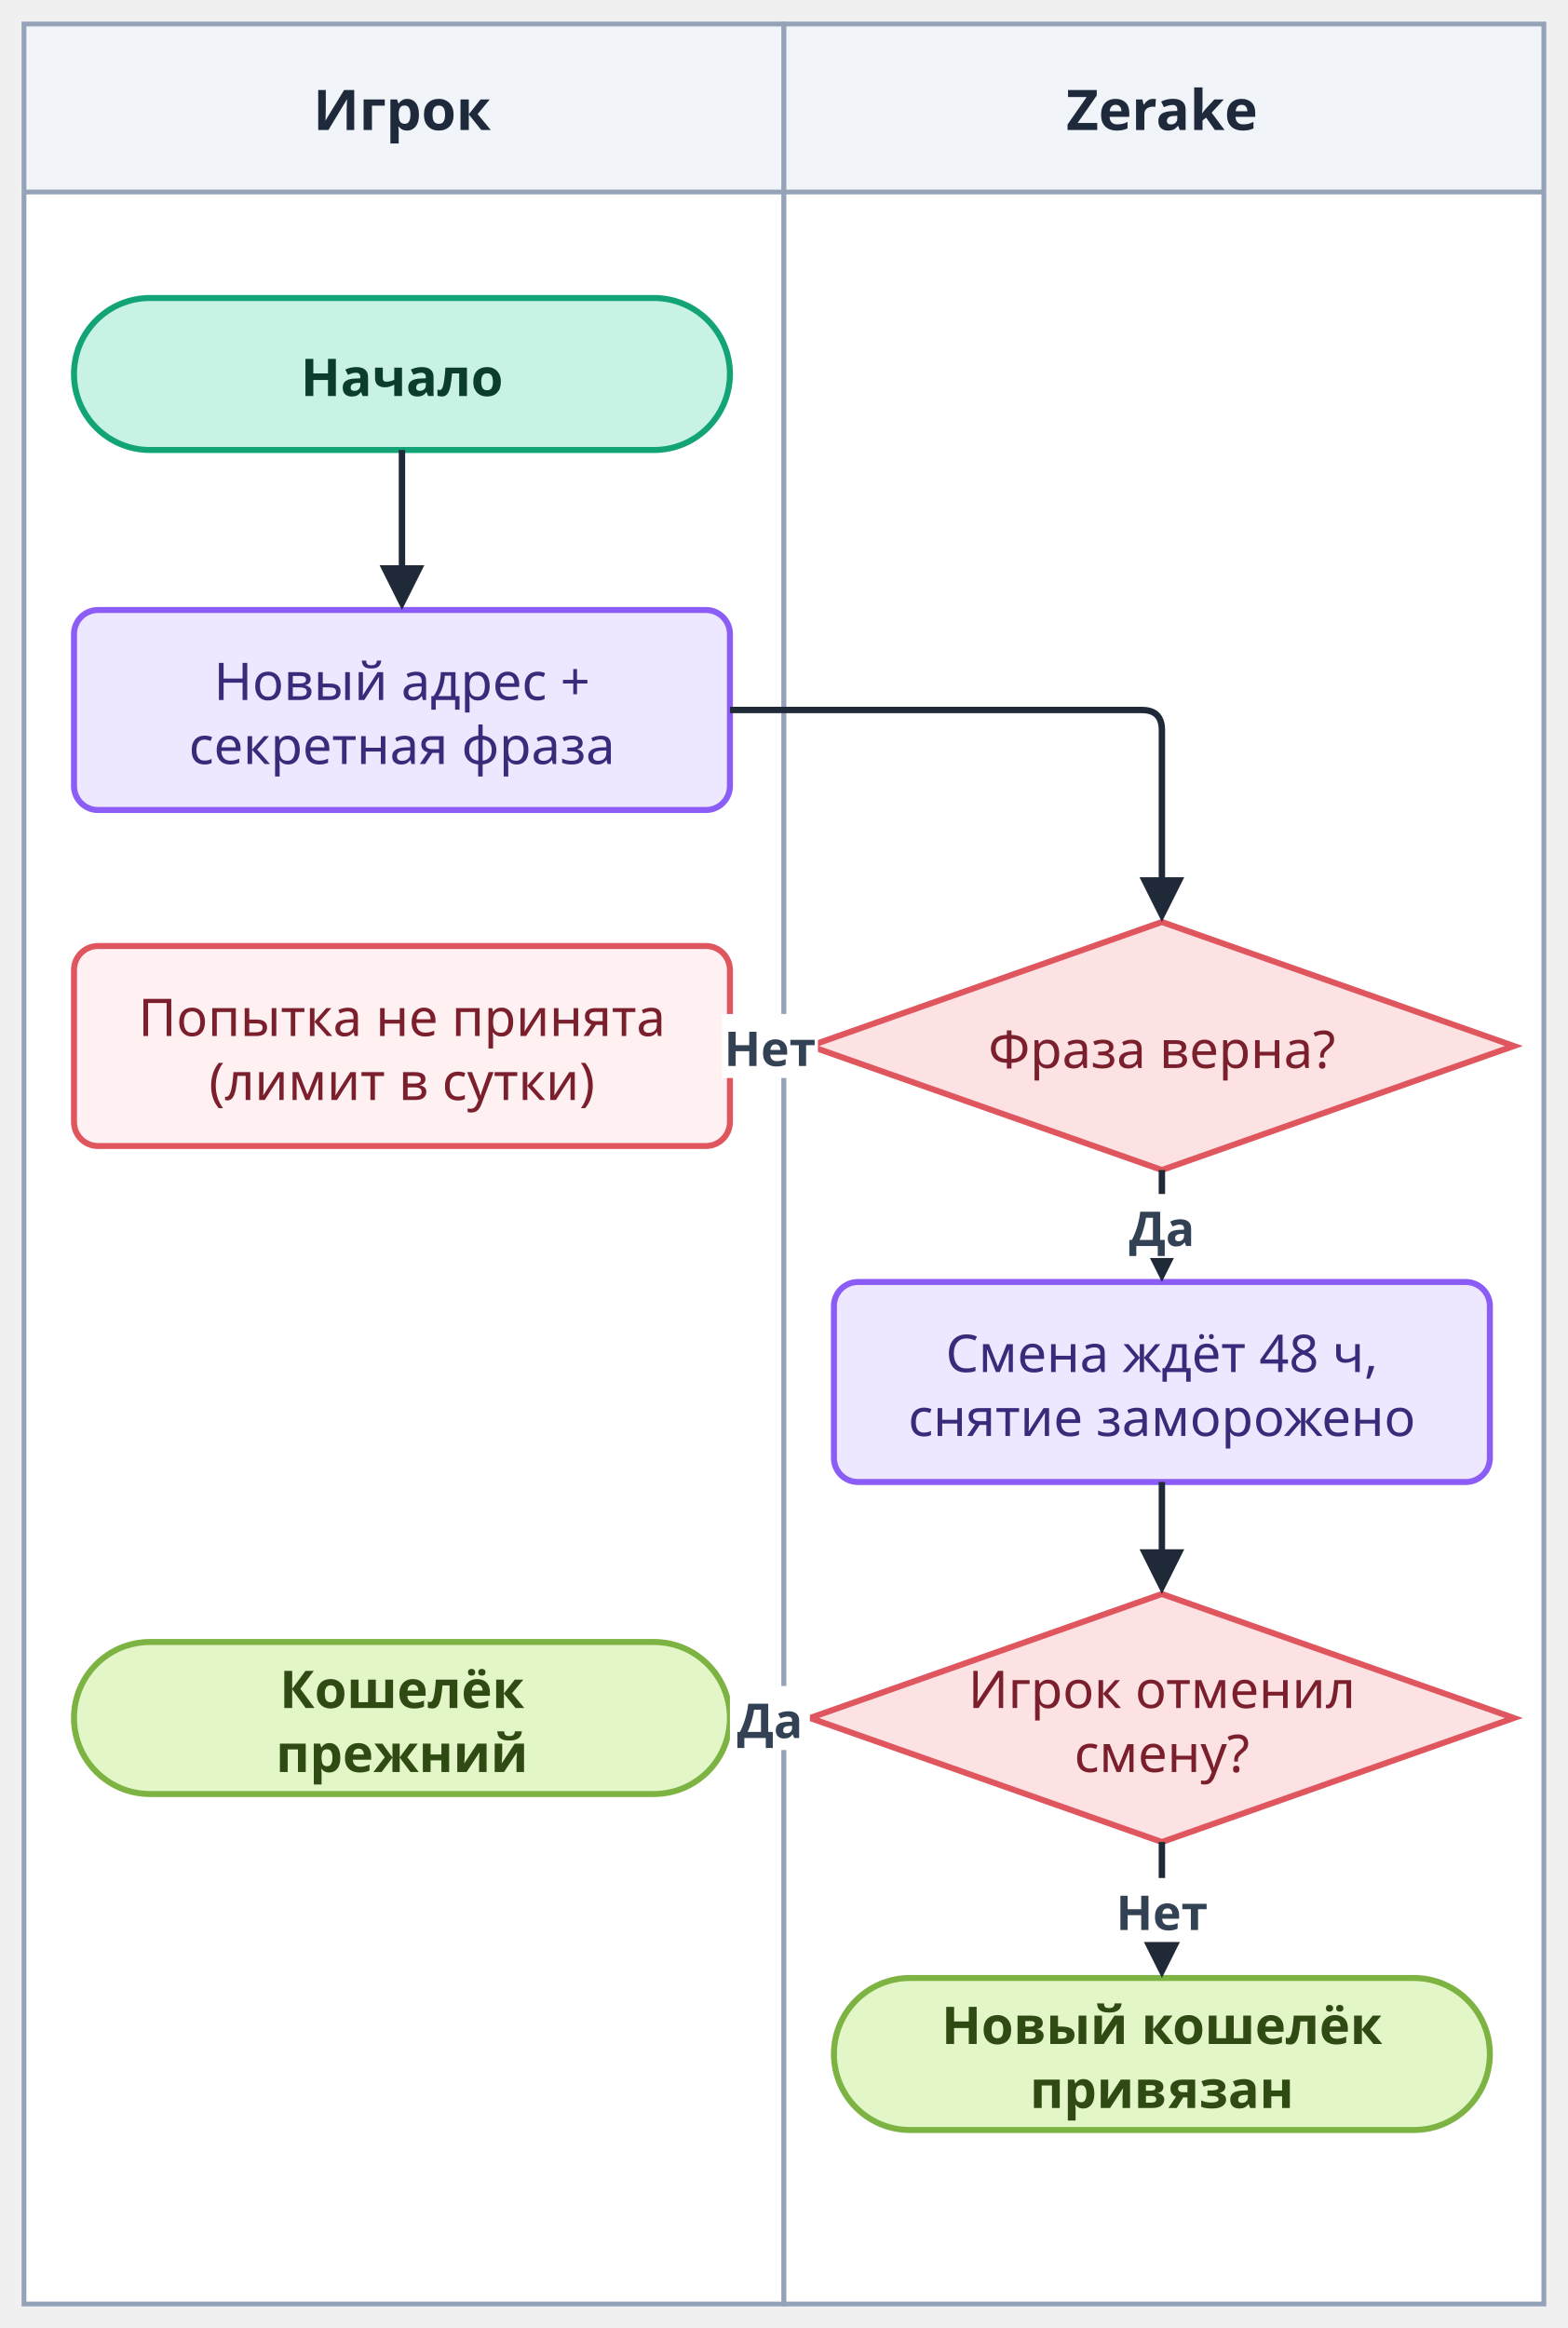
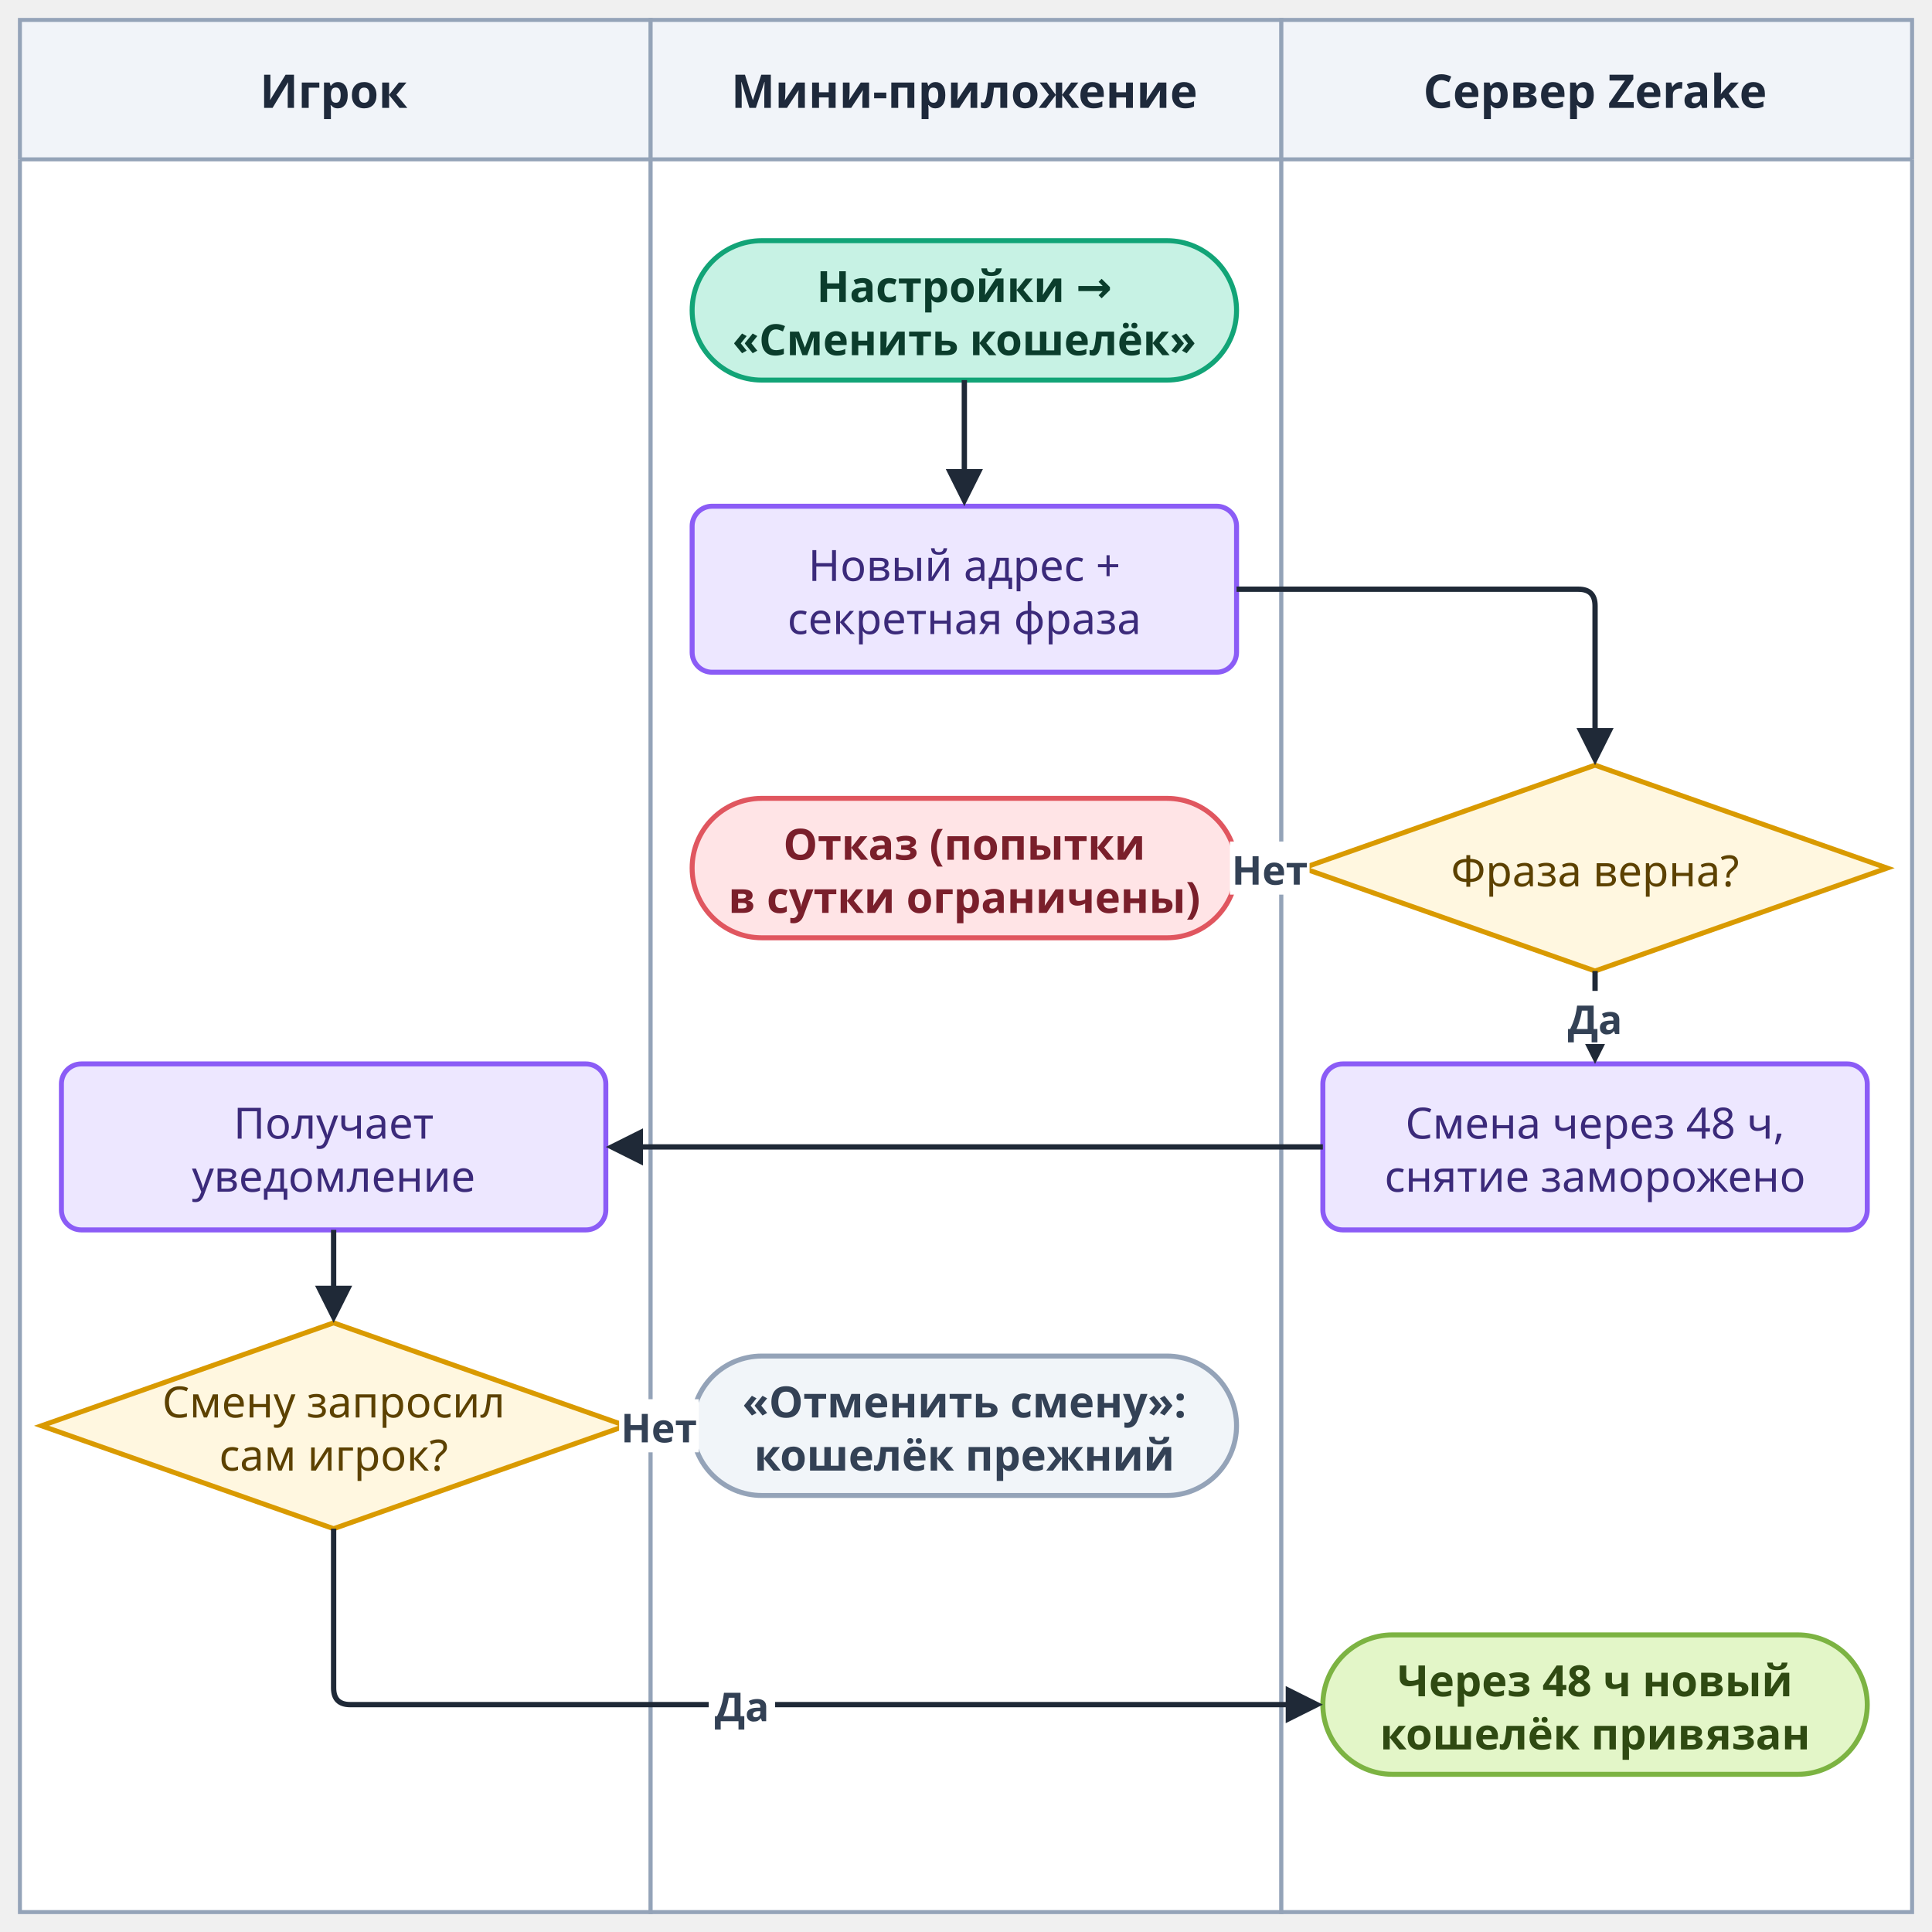
- <svg xmlns="http://www.w3.org/2000/svg" width="392" height="582" role="img" aria-label="Смена кошелька для выплат" viewBox="1004.5 -5.5 392 582" style="">
+ <svg xmlns="http://www.w3.org/2000/svg" width="582" height="582" role="img" aria-label="Смена кошелька для выплат" viewBox="909.5 -5.5 582 582" style="">
  <g>
    <g />
-     <g transform="translate(1010,0) scale(1)">
+     <g transform="translate(915,0) scale(1)">
      <g transform="translate(0.5,0.5)" style="visibility: visible;">
        <path d="M 0 42 L 0 0 L 190 0 L 190 42" fill="#f1f4f9" stroke="#94a3b8" stroke-width="1.2" stroke-miterlimit="10" pointer-events="all" style="fill: light-dark(rgb(241, 244, 249), rgb(25, 28, 32)); stroke: light-dark(rgb(148, 163, 184), rgb(87, 100, 118));" />
        <path d="M 0 42 L 0 570 L 190 570 L 190 42" fill="#ffffff" stroke="#94a3b8" stroke-width="1.2" stroke-miterlimit="10" pointer-events="all" style="fill: light-dark(rgb(255, 255, 255), rgb(18, 18, 18)); stroke: light-dark(rgb(148, 163, 184), rgb(87, 100, 118));" />
        <path d="M 0 42 L 190 42" fill="none" stroke="white" stroke-width="9.2" stroke-miterlimit="10" pointer-events="stroke" style="stroke: light-dark(rgb(148, 163, 184), rgb(87, 100, 118));" visibility="hidden" vector-effect="non-scaling-stroke" />
        <path d="M 0 42 L 190 42" fill="none" stroke="#94a3b8" stroke-width="1.2" stroke-miterlimit="10" pointer-events="all" style="stroke: light-dark(rgb(148, 163, 184), rgb(87, 100, 118));" />
      </g>
      <g style="">
        <g fill="#1E293B" font-family="'Segoe UI'" font-weight="bold" text-anchor="middle" font-size="14px" style="fill: light-dark(rgb(30, 41, 59), rgb(195, 204, 220));">
          <text x="95" y="27">Игрок</text>
        </g>
      </g>
      <g transform="translate(0.5,0.5)" style="visibility: visible;">
        <path d="M 190 42 L 190 0 L 380 0 L 380 42" fill="#f1f4f9" stroke="#94a3b8" stroke-width="1.2" stroke-miterlimit="10" pointer-events="all" style="fill: light-dark(rgb(241, 244, 249), rgb(25, 28, 32)); stroke: light-dark(rgb(148, 163, 184), rgb(87, 100, 118));" />
        <path d="M 190 42 L 190 570 L 380 570 L 380 42" fill="#ffffff" stroke="#94a3b8" stroke-width="1.2" stroke-miterlimit="10" pointer-events="all" style="fill: light-dark(rgb(255, 255, 255), rgb(18, 18, 18)); stroke: light-dark(rgb(148, 163, 184), rgb(87, 100, 118));" />
        <path d="M 190 42 L 380 42" fill="none" stroke="white" stroke-width="9.2" stroke-miterlimit="10" pointer-events="stroke" style="stroke: light-dark(rgb(148, 163, 184), rgb(87, 100, 118));" visibility="hidden" vector-effect="non-scaling-stroke" />
        <path d="M 190 42 L 380 42" fill="none" stroke="#94a3b8" stroke-width="1.2" stroke-miterlimit="10" pointer-events="all" style="stroke: light-dark(rgb(148, 163, 184), rgb(87, 100, 118));" />
      </g>
      <g style="">
        <g fill="#1E293B" font-family="'Segoe UI'" font-weight="bold" text-anchor="middle" font-size="14px" style="fill: light-dark(rgb(30, 41, 59), rgb(195, 204, 220));">
-           <text x="285" y="27">Zerake</text>
+           <text x="285" y="27">Мини-приложение</text>
+         </g>
+       </g>
+       <g transform="translate(0.5,0.5)" style="visibility: visible;">
+         <path d="M 380 42 L 380 0 L 570 0 L 570 42" fill="#f1f4f9" stroke="#94a3b8" stroke-width="1.2" stroke-miterlimit="10" pointer-events="all" style="fill: light-dark(rgb(241, 244, 249), rgb(25, 28, 32)); stroke: light-dark(rgb(148, 163, 184), rgb(87, 100, 118));" />
+         <path d="M 380 42 L 380 570 L 570 570 L 570 42" fill="#ffffff" stroke="#94a3b8" stroke-width="1.2" stroke-miterlimit="10" pointer-events="all" style="fill: light-dark(rgb(255, 255, 255), rgb(18, 18, 18)); stroke: light-dark(rgb(148, 163, 184), rgb(87, 100, 118));" />
+         <path d="M 380 42 L 570 42" fill="none" stroke="white" stroke-width="9.2" stroke-miterlimit="10" pointer-events="stroke" style="stroke: light-dark(rgb(148, 163, 184), rgb(87, 100, 118));" visibility="hidden" vector-effect="non-scaling-stroke" />
+         <path d="M 380 42 L 570 42" fill="none" stroke="#94a3b8" stroke-width="1.2" stroke-miterlimit="10" pointer-events="all" style="stroke: light-dark(rgb(148, 163, 184), rgb(87, 100, 118));" />
+       </g>
+       <g style="">
+         <g fill="#1E293B" font-family="'Segoe UI'" font-weight="bold" text-anchor="middle" font-size="14px" style="fill: light-dark(rgb(30, 41, 59), rgb(195, 204, 220));">
+           <text x="475" y="27">Сервер Zerake</text>
        </g>
      </g>
      <g style="visibility: visible;">
-         <rect x="13" y="69" width="164" height="38" rx="19" ry="19" fill="#c7f2e4" stroke="#12a477" stroke-width="1.5" pointer-events="all" style="fill: light-dark(rgb(199, 242, 228), rgb(9, 46, 34)); stroke: light-dark(rgb(18, 164, 119), rgb(29, 155, 116));" />
+         <rect x="203" y="67" width="164" height="42" rx="21" ry="21" fill="#c7f2e4" stroke="#12a477" stroke-width="1.5" pointer-events="all" style="fill: light-dark(rgb(199, 242, 228), rgb(9, 46, 34)); stroke: light-dark(rgb(18, 164, 119), rgb(29, 155, 116));" />
      </g>
      <g style="">
        <g fill="#0B3D2C" font-family="'Segoe UI'" font-weight="bold" text-anchor="middle" font-size="13px" style="fill: light-dark(rgb(11, 61, 44), rgb(162, 205, 191));">
-           <text x="95" y="93.5">Начало</text>
+           <text x="285" y="85.5">Настройки →</text>
+           <text x="285" y="101.5">«Сменить кошелёк»</text>
        </g>
      </g>
      <g style="visibility: visible;">
-         <rect x="13" y="147" width="164" height="50" rx="6" ry="6" fill="#ede7ff" stroke="#8b5cf6" stroke-width="1.5" pointer-events="all" style="fill: light-dark(rgb(237, 231, 255), rgb(38, 33, 53)); stroke: light-dark(rgb(139, 92, 246), rgb(162, 122, 254));" />
+         <rect x="203" y="147" width="164" height="50" rx="6" ry="6" fill="#ede7ff" stroke="#8b5cf6" stroke-width="1.5" pointer-events="all" style="fill: light-dark(rgb(237, 231, 255), rgb(38, 33, 53)); stroke: light-dark(rgb(139, 92, 246), rgb(162, 122, 254));" />
      </g>
      <g style="">
        <g fill="#3B2A7A" font-family="'Segoe UI'" text-anchor="middle" font-size="13px" style="fill: light-dark(rgb(59, 42, 122), rgb(200, 185, 254));">
-           <text x="95" y="169.5">Новый адрес +</text>
-           <text x="95" y="185.5">секретная фраза</text>
+           <text x="285" y="169.5">Новый адрес +</text>
+           <text x="285" y="185.5">секретная фраза</text>
        </g>
      </g>
      <g style="visibility: visible;">
-         <path d="M 285 225 L 373 256 L 285 287 L 197 256 Z" fill="#fde2e4" stroke="#e0565f" stroke-width="1.5" stroke-miterlimit="10" pointer-events="all" style="fill: light-dark(rgb(253, 226, 228), rgb(56, 33, 35)); stroke: light-dark(rgb(224, 86, 95), rgb(230, 112, 120));" />
+         <path d="M 475 225 L 563 256 L 475 287 L 387 256 Z" fill="#fff7e0" stroke="#d99a00" stroke-width="1.5" stroke-miterlimit="10" pointer-events="all" style="fill: light-dark(rgb(255, 247, 224), rgb(32, 25, 5)); stroke: light-dark(rgb(217, 154, 0), rgb(155, 101, 0));" />
      </g>
      <g style="">
-         <g fill="#7A1F2B" font-family="'Segoe UI'" text-anchor="middle" font-size="13px" style="fill: light-dark(rgb(122, 31, 43), rgb(253, 175, 185));">
-           <text x="285" y="261.5">Фраза верна?</text>
+         <g fill="#5C4100" font-family="'Segoe UI'" text-anchor="middle" font-size="13px" style="fill: light-dark(rgb(92, 65, 0), rgb(202, 179, 123));">
+           <text x="475" y="261.5">Фраза верна?</text>
        </g>
      </g>
      <g style="visibility: visible;">
-         <rect x="13" y="231" width="164" height="50" rx="6" ry="6" fill="#fff1f2" stroke="#e0565f" stroke-width="1.5" pointer-events="all" style="fill: light-dark(rgb(255, 241, 242), rgb(37, 25, 26)); stroke: light-dark(rgb(224, 86, 95), rgb(230, 112, 120));" />
+         <rect x="203" y="235" width="164" height="42" rx="21" ry="21" fill="#ffe4e6" stroke="#e0565f" stroke-width="1.5" pointer-events="all" style="fill: light-dark(rgb(255, 228, 230), rgb(54, 31, 33)); stroke: light-dark(rgb(224, 86, 95), rgb(230, 112, 120));" />
      </g>
      <g style="">
-         <g fill="#7A1F2B" font-family="'Segoe UI'" text-anchor="middle" font-size="13px" style="fill: light-dark(rgb(122, 31, 43), rgb(253, 175, 185));">
-           <text x="95" y="253.5">Попытка не принята</text>
-           <text x="95" y="269.5">(лимит в сутки)</text>
+         <g fill="#7A1F2B" font-family="'Segoe UI'" font-weight="bold" text-anchor="middle" font-size="13px" style="fill: light-dark(rgb(122, 31, 43), rgb(253, 175, 185));">
+           <text x="285" y="253.5">Отказ (попытки</text>
+           <text x="285" y="269.5">в сутки ограничены)</text>
        </g>
      </g>
      <g style="visibility: visible;">
-         <rect x="203" y="315" width="164" height="50" rx="6" ry="6" fill="#ede7ff" stroke="#8b5cf6" stroke-width="1.5" pointer-events="all" style="fill: light-dark(rgb(237, 231, 255), rgb(38, 33, 53)); stroke: light-dark(rgb(139, 92, 246), rgb(162, 122, 254));" />
+         <rect x="393" y="315" width="164" height="50" rx="6" ry="6" fill="#ede7ff" stroke="#8b5cf6" stroke-width="1.5" pointer-events="all" style="fill: light-dark(rgb(237, 231, 255), rgb(38, 33, 53)); stroke: light-dark(rgb(139, 92, 246), rgb(162, 122, 254));" />
      </g>
      <g style="">
        <g fill="#3B2A7A" font-family="'Segoe UI'" text-anchor="middle" font-size="13px" style="fill: light-dark(rgb(59, 42, 122), rgb(200, 185, 254));">
-           <text x="285" y="337.5">Смена ждёт 48 ч,</text>
-           <text x="285" y="353.5">снятие заморожено</text>
+           <text x="475" y="337.5">Смена через 48 ч,</text>
+           <text x="475" y="353.5">снятие заморожено</text>
        </g>
      </g>
      <g style="visibility: visible;">
-         <path d="M 285 393 L 373 424 L 285 455 L 197 424 Z" fill="#fde2e4" stroke="#e0565f" stroke-width="1.5" stroke-miterlimit="10" pointer-events="all" style="fill: light-dark(rgb(253, 226, 228), rgb(56, 33, 35)); stroke: light-dark(rgb(224, 86, 95), rgb(230, 112, 120));" />
+         <rect x="13" y="315" width="164" height="50" rx="6" ry="6" fill="#ede7ff" stroke="#8b5cf6" stroke-width="1.5" pointer-events="all" style="fill: light-dark(rgb(237, 231, 255), rgb(38, 33, 53)); stroke: light-dark(rgb(139, 92, 246), rgb(162, 122, 254));" />
      </g>
      <g style="">
-         <g fill="#7A1F2B" font-family="'Segoe UI'" text-anchor="middle" font-size="13px" style="fill: light-dark(rgb(122, 31, 43), rgb(253, 175, 185));">
-           <text x="285" y="421.5">Игрок отменил</text>
-           <text x="285" y="437.5">смену?</text>
+         <g fill="#3B2A7A" font-family="'Segoe UI'" text-anchor="middle" font-size="13px" style="fill: light-dark(rgb(59, 42, 122), rgb(200, 185, 254));">
+           <text x="95" y="337.5">Получает</text>
+           <text x="95" y="353.5">уведомление</text>
        </g>
      </g>
      <g style="visibility: visible;">
-         <rect x="13" y="405" width="164" height="38" rx="19" ry="19" fill="#e3f6c8" stroke="#7cb342" stroke-width="1.5" pointer-events="all" style="fill: light-dark(rgb(227, 246, 200), rgb(22, 38, 0)); stroke: light-dark(rgb(124, 179, 66), rgb(69, 117, 20));" />
+         <path d="M 95 393 L 183 424 L 95 455 L 7 424 Z" fill="#fff7e0" stroke="#d99a00" stroke-width="1.5" stroke-miterlimit="10" pointer-events="all" style="fill: light-dark(rgb(255, 247, 224), rgb(32, 25, 5)); stroke: light-dark(rgb(217, 154, 0), rgb(155, 101, 0));" />
+       </g>
+       <g style="">
+         <g fill="#5C4100" font-family="'Segoe UI'" text-anchor="middle" font-size="13px" style="fill: light-dark(rgb(92, 65, 0), rgb(202, 179, 123));">
+           <text x="95" y="421.5">Смену запросил</text>
+           <text x="95" y="437.5">сам игрок?</text>
+         </g>
+       </g>
+       <g style="visibility: visible;">
+         <rect x="203" y="403" width="164" height="42" rx="21" ry="21" fill="#f1f5f9" stroke="#94a3b8" stroke-width="1.5" pointer-events="all" style="fill: light-dark(rgb(241, 245, 249), rgb(23, 27, 30)); stroke: light-dark(rgb(148, 163, 184), rgb(87, 100, 118));" />
+       </g>
+       <g style="">
+         <g fill="#334155" font-family="'Segoe UI'" font-weight="bold" text-anchor="middle" font-size="13px" style="fill: light-dark(rgb(51, 65, 85), rgb(172, 184, 201));">
+           <text x="285" y="421.5">«Отменить смену»:</text>
+           <text x="285" y="437.5">кошелёк прежний</text>
+         </g>
+       </g>
+       <g style="visibility: visible;">
+         <rect x="393" y="487" width="164" height="42" rx="21" ry="21" fill="#e3f6c8" stroke="#7cb342" stroke-width="1.5" pointer-events="all" style="fill: light-dark(rgb(227, 246, 200), rgb(22, 38, 0)); stroke: light-dark(rgb(124, 179, 66), rgb(69, 117, 20));" />
      </g>
      <g style="">
        <g fill="#2F4A12" font-family="'Segoe UI'" font-weight="bold" text-anchor="middle" font-size="13px" style="fill: light-dark(rgb(47, 74, 18), rgb(168, 191, 143));">
-           <text x="95" y="421.5">Кошелёк</text>
-           <text x="95" y="437.5">прежний</text>
+           <text x="475" y="505.5">Через 48 ч новый</text>
+           <text x="475" y="521.5">кошелёк привязан</text>
        </g>
      </g>
      <g style="visibility: visible;">
-         <rect x="203" y="489" width="164" height="38" rx="19" ry="19" fill="#e3f6c8" stroke="#7cb342" stroke-width="1.5" pointer-events="all" style="fill: light-dark(rgb(227, 246, 200), rgb(22, 38, 0)); stroke: light-dark(rgb(124, 179, 66), rgb(69, 117, 20));" />
+         <path d="M 285 109 L 285 124 Q 285 129 285 128 L 285 127.5 Q 285 127 285 131.81 L 285 136.61" fill="none" stroke="white" stroke-width="9.6" stroke-miterlimit="10" pointer-events="stroke" style="stroke: light-dark(rgb(31, 41, 55), rgb(196, 204, 216));" visibility="hidden" vector-effect="non-scaling-stroke" />
+         <path d="M 285 109 L 285 124 Q 285 129 285 128 L 285 127.5 Q 285 127 285 131.81 L 285 136.61" fill="none" stroke="#1f2937" stroke-width="1.6" stroke-miterlimit="10" pointer-events="stroke" style="stroke: light-dark(rgb(31, 41, 55), rgb(196, 204, 216));" />
+         <path d="M 285 145.21 L 280.7 136.61 L 289.3 136.61 Z" fill="#1f2937" stroke="#1f2937" stroke-width="1.6" stroke-miterlimit="10" pointer-events="all" style="fill: light-dark(rgb(31, 41, 55), rgb(196, 204, 216)); stroke: light-dark(rgb(31, 41, 55), rgb(196, 204, 216));" />
+       </g>
+       <g style="visibility: visible;">
+         <path d="M 367 172 L 470 172 Q 475 172 475 177 L 475 214.61" fill="none" stroke="white" stroke-width="9.6" stroke-miterlimit="10" pointer-events="stroke" style="stroke: light-dark(rgb(31, 41, 55), rgb(196, 204, 216));" visibility="hidden" vector-effect="non-scaling-stroke" />
+         <path d="M 367 172 L 470 172 Q 475 172 475 177 L 475 214.61" fill="none" stroke="#1f2937" stroke-width="1.6" stroke-miterlimit="10" pointer-events="stroke" style="stroke: light-dark(rgb(31, 41, 55), rgb(196, 204, 216));" />
+         <path d="M 475 223.21 L 470.7 214.61 L 479.3 214.61 Z" fill="#1f2937" stroke="#1f2937" stroke-width="1.6" stroke-miterlimit="10" pointer-events="all" style="fill: light-dark(rgb(31, 41, 55), rgb(196, 204, 216)); stroke: light-dark(rgb(31, 41, 55), rgb(196, 204, 216));" />
+       </g>
+       <g style="visibility: visible;">
+         <path d="M 387 256 L 372 256 Q 367 256 372 256 L 382 256 Q 387 256 382.19 256 L 377.39 256" fill="none" stroke="white" stroke-width="9.6" stroke-miterlimit="10" pointer-events="stroke" style="stroke: light-dark(rgb(31, 41, 55), rgb(196, 204, 216));" visibility="hidden" vector-effect="non-scaling-stroke" />
+         <path d="M 387 256 L 372 256 Q 367 256 372 256 L 382 256 Q 387 256 382.19 256 L 377.39 256" fill="none" stroke="#1f2937" stroke-width="1.6" stroke-miterlimit="10" pointer-events="stroke" style="stroke: light-dark(rgb(31, 41, 55), rgb(196, 204, 216));" />
+         <path d="M 368.79 256 L 377.39 251.7 L 377.39 260.3 Z" fill="#1f2937" stroke="#1f2937" stroke-width="1.6" stroke-miterlimit="10" pointer-events="all" style="fill: light-dark(rgb(31, 41, 55), rgb(196, 204, 216)); stroke: light-dark(rgb(31, 41, 55), rgb(196, 204, 216));" />
      </g>
      <g style="">
-         <g fill="#2F4A12" font-family="'Segoe UI'" font-weight="bold" text-anchor="middle" font-size="13px" style="fill: light-dark(rgb(47, 74, 18), rgb(168, 191, 143));">
-           <text x="285" y="505.5">Новый кошелёк</text>
-           <text x="285" y="521.5">привязан</text>
+         <g fill="#334155" font-family="'Segoe UI'" font-weight="bold" text-anchor="middle" font-size="12px" style="fill: light-dark(rgb(51, 65, 85), rgb(172, 184, 201));">
+           <rect fill="#FFFFFF" stroke="none" x="365" y="248" width="24" height="16" stroke-width="0" style="fill: light-dark(rgb(255, 255, 255), rgb(18, 18, 18));" />
+           <text x="377" y="261">Нет</text>
        </g>
      </g>
      <g style="visibility: visible;">
-         <path d="M 95 107 L 95 136.61" fill="none" stroke="white" stroke-width="9.6" stroke-miterlimit="10" pointer-events="stroke" style="stroke: light-dark(rgb(31, 41, 55), rgb(196, 204, 216));" visibility="hidden" vector-effect="non-scaling-stroke" />
-         <path d="M 95 107 L 95 136.61" fill="none" stroke="#1f2937" stroke-width="1.6" stroke-miterlimit="10" pointer-events="stroke" style="stroke: light-dark(rgb(31, 41, 55), rgb(196, 204, 216));" />
-         <path d="M 95 145.21 L 90.7 136.61 L 99.3 136.61 Z" fill="#1f2937" stroke="#1f2937" stroke-width="1.6" stroke-miterlimit="10" pointer-events="all" style="fill: light-dark(rgb(31, 41, 55), rgb(196, 204, 216)); stroke: light-dark(rgb(31, 41, 55), rgb(196, 204, 216));" />
-       </g>
-       <g style="visibility: visible;">
-         <path d="M 177 172 L 280 172 Q 285 172 285 177 L 285 214.61" fill="none" stroke="white" stroke-width="9.6" stroke-miterlimit="10" pointer-events="stroke" style="stroke: light-dark(rgb(31, 41, 55), rgb(196, 204, 216));" visibility="hidden" vector-effect="non-scaling-stroke" />
-         <path d="M 177 172 L 280 172 Q 285 172 285 177 L 285 214.61" fill="none" stroke="#1f2937" stroke-width="1.6" stroke-miterlimit="10" pointer-events="stroke" style="stroke: light-dark(rgb(31, 41, 55), rgb(196, 204, 216));" />
-         <path d="M 285 223.21 L 280.7 214.61 L 289.3 214.61 Z" fill="#1f2937" stroke="#1f2937" stroke-width="1.6" stroke-miterlimit="10" pointer-events="all" style="fill: light-dark(rgb(31, 41, 55), rgb(196, 204, 216)); stroke: light-dark(rgb(31, 41, 55), rgb(196, 204, 216));" />
-       </g>
-       <g style="visibility: visible;">
-         <path d="M 197 256 L 182 256 Q 177 256 182 256 L 192 256 Q 197 256 192.19 256 L 187.39 256" fill="none" stroke="white" stroke-width="9.6" stroke-miterlimit="10" pointer-events="stroke" style="stroke: light-dark(rgb(31, 41, 55), rgb(196, 204, 216));" visibility="hidden" vector-effect="non-scaling-stroke" />
-         <path d="M 197 256 L 182 256 Q 177 256 182 256 L 192 256 Q 197 256 192.19 256 L 187.39 256" fill="none" stroke="#1f2937" stroke-width="1.6" stroke-miterlimit="10" pointer-events="stroke" style="stroke: light-dark(rgb(31, 41, 55), rgb(196, 204, 216));" />
-         <path d="M 178.79 256 L 187.39 251.7 L 187.39 260.3 Z" fill="#1f2937" stroke="#1f2937" stroke-width="1.6" stroke-miterlimit="10" pointer-events="all" style="fill: light-dark(rgb(31, 41, 55), rgb(196, 204, 216)); stroke: light-dark(rgb(31, 41, 55), rgb(196, 204, 216));" />
+         <path d="M 475 287 L 475 302 Q 475 307 475 302 L 475 298.5 Q 475 295 475 299.81 L 475 304.61" fill="none" stroke="white" stroke-width="9.6" stroke-miterlimit="10" pointer-events="stroke" style="stroke: light-dark(rgb(31, 41, 55), rgb(196, 204, 216));" visibility="hidden" vector-effect="non-scaling-stroke" />
+         <path d="M 475 287 L 475 302 Q 475 307 475 302 L 475 298.5 Q 475 295 475 299.81 L 475 304.61" fill="none" stroke="#1f2937" stroke-width="1.6" stroke-miterlimit="10" pointer-events="stroke" style="stroke: light-dark(rgb(31, 41, 55), rgb(196, 204, 216));" />
+         <path d="M 475 313.21 L 470.7 304.61 L 479.3 304.61 Z" fill="#1f2937" stroke="#1f2937" stroke-width="1.6" stroke-miterlimit="10" pointer-events="all" style="fill: light-dark(rgb(31, 41, 55), rgb(196, 204, 216)); stroke: light-dark(rgb(31, 41, 55), rgb(196, 204, 216));" />
      </g>
      <g style="">
        <g fill="#334155" font-family="'Segoe UI'" font-weight="bold" text-anchor="middle" font-size="12px" style="fill: light-dark(rgb(51, 65, 85), rgb(172, 184, 201));">
-           <rect fill="#FFFFFF" stroke="none" x="175" y="248" width="24" height="16" stroke-width="0" style="fill: light-dark(rgb(255, 255, 255), rgb(18, 18, 18));" />
-           <text x="187" y="261">Нет</text>
+           <rect fill="#FFFFFF" stroke="none" x="465" y="293" width="20" height="16" stroke-width="0" style="fill: light-dark(rgb(255, 255, 255), rgb(18, 18, 18));" />
+           <text x="475" y="306">Да</text>
        </g>
      </g>
      <g style="visibility: visible;">
-         <path d="M 285 287 L 285 302 Q 285 307 285 302 L 285 298.5 Q 285 295 285 299.81 L 285 304.61" fill="none" stroke="white" stroke-width="9.6" stroke-miterlimit="10" pointer-events="stroke" style="stroke: light-dark(rgb(31, 41, 55), rgb(196, 204, 216));" visibility="hidden" vector-effect="non-scaling-stroke" />
-         <path d="M 285 287 L 285 302 Q 285 307 285 302 L 285 298.5 Q 285 295 285 299.81 L 285 304.61" fill="none" stroke="#1f2937" stroke-width="1.6" stroke-miterlimit="10" pointer-events="stroke" style="stroke: light-dark(rgb(31, 41, 55), rgb(196, 204, 216));" />
-         <path d="M 285 313.21 L 280.7 304.61 L 289.3 304.61 Z" fill="#1f2937" stroke="#1f2937" stroke-width="1.6" stroke-miterlimit="10" pointer-events="all" style="fill: light-dark(rgb(31, 41, 55), rgb(196, 204, 216)); stroke: light-dark(rgb(31, 41, 55), rgb(196, 204, 216));" />
+         <path d="M 393 340 L 187.39 340" fill="none" stroke="white" stroke-width="9.6" stroke-miterlimit="10" pointer-events="stroke" style="stroke: light-dark(rgb(31, 41, 55), rgb(196, 204, 216));" visibility="hidden" vector-effect="non-scaling-stroke" />
+         <path d="M 393 340 L 187.39 340" fill="none" stroke="#1f2937" stroke-width="1.6" stroke-miterlimit="10" pointer-events="stroke" style="stroke: light-dark(rgb(31, 41, 55), rgb(196, 204, 216));" />
+         <path d="M 178.79 340 L 187.39 335.7 L 187.39 344.3 Z" fill="#1f2937" stroke="#1f2937" stroke-width="1.6" stroke-miterlimit="10" pointer-events="all" style="fill: light-dark(rgb(31, 41, 55), rgb(196, 204, 216)); stroke: light-dark(rgb(31, 41, 55), rgb(196, 204, 216));" />
+       </g>
+       <g style="visibility: visible;">
+         <path d="M 95 365 L 95 380 Q 95 385 95 380 L 95 376.5 Q 95 373 95 377.81 L 95 382.61" fill="none" stroke="white" stroke-width="9.6" stroke-miterlimit="10" pointer-events="stroke" style="stroke: light-dark(rgb(31, 41, 55), rgb(196, 204, 216));" visibility="hidden" vector-effect="non-scaling-stroke" />
+         <path d="M 95 365 L 95 380 Q 95 385 95 380 L 95 376.5 Q 95 373 95 377.81 L 95 382.61" fill="none" stroke="#1f2937" stroke-width="1.6" stroke-miterlimit="10" pointer-events="stroke" style="stroke: light-dark(rgb(31, 41, 55), rgb(196, 204, 216));" />
+         <path d="M 95 391.21 L 90.7 382.61 L 99.3 382.61 Z" fill="#1f2937" stroke="#1f2937" stroke-width="1.6" stroke-miterlimit="10" pointer-events="all" style="fill: light-dark(rgb(31, 41, 55), rgb(196, 204, 216)); stroke: light-dark(rgb(31, 41, 55), rgb(196, 204, 216));" />
+       </g>
+       <g style="visibility: visible;">
+         <path d="M 183 424 L 198 424 Q 203 424 198 424 L 188 424 Q 183 424 187.81 424 L 192.61 424" fill="none" stroke="white" stroke-width="9.6" stroke-miterlimit="10" pointer-events="stroke" style="stroke: light-dark(rgb(31, 41, 55), rgb(196, 204, 216));" visibility="hidden" vector-effect="non-scaling-stroke" />
+         <path d="M 183 424 L 198 424 Q 203 424 198 424 L 188 424 Q 183 424 187.81 424 L 192.61 424" fill="none" stroke="#1f2937" stroke-width="1.6" stroke-miterlimit="10" pointer-events="stroke" style="stroke: light-dark(rgb(31, 41, 55), rgb(196, 204, 216));" />
+         <path d="M 201.21 424 L 192.61 428.3 L 192.61 419.7 Z" fill="#1f2937" stroke="#1f2937" stroke-width="1.6" stroke-miterlimit="10" pointer-events="all" style="fill: light-dark(rgb(31, 41, 55), rgb(196, 204, 216)); stroke: light-dark(rgb(31, 41, 55), rgb(196, 204, 216));" />
      </g>
      <g style="">
        <g fill="#334155" font-family="'Segoe UI'" font-weight="bold" text-anchor="middle" font-size="12px" style="fill: light-dark(rgb(51, 65, 85), rgb(172, 184, 201));">
-           <rect fill="#FFFFFF" stroke="none" x="275" y="293" width="20" height="16" stroke-width="0" style="fill: light-dark(rgb(255, 255, 255), rgb(18, 18, 18));" />
-           <text x="285" y="306">Да</text>
+           <rect fill="#FFFFFF" stroke="none" x="181" y="416" width="24" height="16" stroke-width="0" style="fill: light-dark(rgb(255, 255, 255), rgb(18, 18, 18));" />
+           <text x="193" y="429">Нет</text>
        </g>
      </g>
      <g style="visibility: visible;">
-         <path d="M 285 365 L 285 380 Q 285 385 285 380 L 285 376.5 Q 285 373 285 377.81 L 285 382.61" fill="none" stroke="white" stroke-width="9.6" stroke-miterlimit="10" pointer-events="stroke" style="stroke: light-dark(rgb(31, 41, 55), rgb(196, 204, 216));" visibility="hidden" vector-effect="non-scaling-stroke" />
-         <path d="M 285 365 L 285 380 Q 285 385 285 380 L 285 376.5 Q 285 373 285 377.81 L 285 382.61" fill="none" stroke="#1f2937" stroke-width="1.6" stroke-miterlimit="10" pointer-events="stroke" style="stroke: light-dark(rgb(31, 41, 55), rgb(196, 204, 216));" />
-         <path d="M 285 391.21 L 280.7 382.61 L 289.3 382.61 Z" fill="#1f2937" stroke="#1f2937" stroke-width="1.6" stroke-miterlimit="10" pointer-events="all" style="fill: light-dark(rgb(31, 41, 55), rgb(196, 204, 216)); stroke: light-dark(rgb(31, 41, 55), rgb(196, 204, 216));" />
-       </g>
-       <g style="visibility: visible;">
-         <path d="M 197 424 L 182 424 Q 177 424 182 424 L 192 424 Q 197 424 192.19 424 L 187.39 424" fill="none" stroke="white" stroke-width="9.6" stroke-miterlimit="10" pointer-events="stroke" style="stroke: light-dark(rgb(31, 41, 55), rgb(196, 204, 216));" visibility="hidden" vector-effect="non-scaling-stroke" />
-         <path d="M 197 424 L 182 424 Q 177 424 182 424 L 192 424 Q 197 424 192.19 424 L 187.39 424" fill="none" stroke="#1f2937" stroke-width="1.6" stroke-miterlimit="10" pointer-events="stroke" style="stroke: light-dark(rgb(31, 41, 55), rgb(196, 204, 216));" />
-         <path d="M 178.79 424 L 187.39 419.7 L 187.39 428.3 Z" fill="#1f2937" stroke="#1f2937" stroke-width="1.6" stroke-miterlimit="10" pointer-events="all" style="fill: light-dark(rgb(31, 41, 55), rgb(196, 204, 216)); stroke: light-dark(rgb(31, 41, 55), rgb(196, 204, 216));" />
+         <path d="M 95 455 L 95 503 Q 95 508 100 508 L 382.61 508" fill="none" stroke="white" stroke-width="9.6" stroke-miterlimit="10" pointer-events="stroke" style="stroke: light-dark(rgb(31, 41, 55), rgb(196, 204, 216));" visibility="hidden" vector-effect="non-scaling-stroke" />
+         <path d="M 95 455 L 95 503 Q 95 508 100 508 L 382.61 508" fill="none" stroke="#1f2937" stroke-width="1.6" stroke-miterlimit="10" pointer-events="stroke" style="stroke: light-dark(rgb(31, 41, 55), rgb(196, 204, 216));" />
+         <path d="M 391.21 508 L 382.61 512.3 L 382.61 503.7 Z" fill="#1f2937" stroke="#1f2937" stroke-width="1.6" stroke-miterlimit="10" pointer-events="all" style="fill: light-dark(rgb(31, 41, 55), rgb(196, 204, 216)); stroke: light-dark(rgb(31, 41, 55), rgb(196, 204, 216));" />
      </g>
      <g style="">
        <g fill="#334155" font-family="'Segoe UI'" font-weight="bold" text-anchor="middle" font-size="12px" style="fill: light-dark(rgb(51, 65, 85), rgb(172, 184, 201));">
-           <rect fill="#FFFFFF" stroke="none" x="177" y="416" width="20" height="16" stroke-width="0" style="fill: light-dark(rgb(255, 255, 255), rgb(18, 18, 18));" />
-           <text x="187" y="429">Да</text>
-         </g>
-       </g>
-       <g style="visibility: visible;">
-         <path d="M 285 455 L 285 470 Q 285 475 285 472 L 285 470.5 Q 285 469 285 473.81 L 285 478.61" fill="none" stroke="white" stroke-width="9.6" stroke-miterlimit="10" pointer-events="stroke" style="stroke: light-dark(rgb(31, 41, 55), rgb(196, 204, 216));" visibility="hidden" vector-effect="non-scaling-stroke" />
-         <path d="M 285 455 L 285 470 Q 285 475 285 472 L 285 470.5 Q 285 469 285 473.81 L 285 478.61" fill="none" stroke="#1f2937" stroke-width="1.6" stroke-miterlimit="10" pointer-events="stroke" style="stroke: light-dark(rgb(31, 41, 55), rgb(196, 204, 216));" />
-         <path d="M 285 487.21 L 280.7 478.61 L 289.3 478.61 Z" fill="#1f2937" stroke="#1f2937" stroke-width="1.6" stroke-miterlimit="10" pointer-events="all" style="fill: light-dark(rgb(31, 41, 55), rgb(196, 204, 216)); stroke: light-dark(rgb(31, 41, 55), rgb(196, 204, 216));" />
-       </g>
-       <g style="">
-         <g fill="#334155" font-family="'Segoe UI'" font-weight="bold" text-anchor="middle" font-size="12px" style="fill: light-dark(rgb(51, 65, 85), rgb(172, 184, 201));">
-           <rect fill="#FFFFFF" stroke="none" x="273" y="464" width="24" height="16" stroke-width="0" style="fill: light-dark(rgb(255, 255, 255), rgb(18, 18, 18));" />
-           <text x="285" y="477">Нет</text>
+           <rect fill="#FFFFFF" stroke="none" x="208" y="500" width="20" height="16" stroke-width="0" style="fill: light-dark(rgb(255, 255, 255), rgb(18, 18, 18));" />
+           <text x="218" y="513">Да</text>
        </g>
      </g>
    </g>
    <g />
    <g />
  </g>
</svg>
